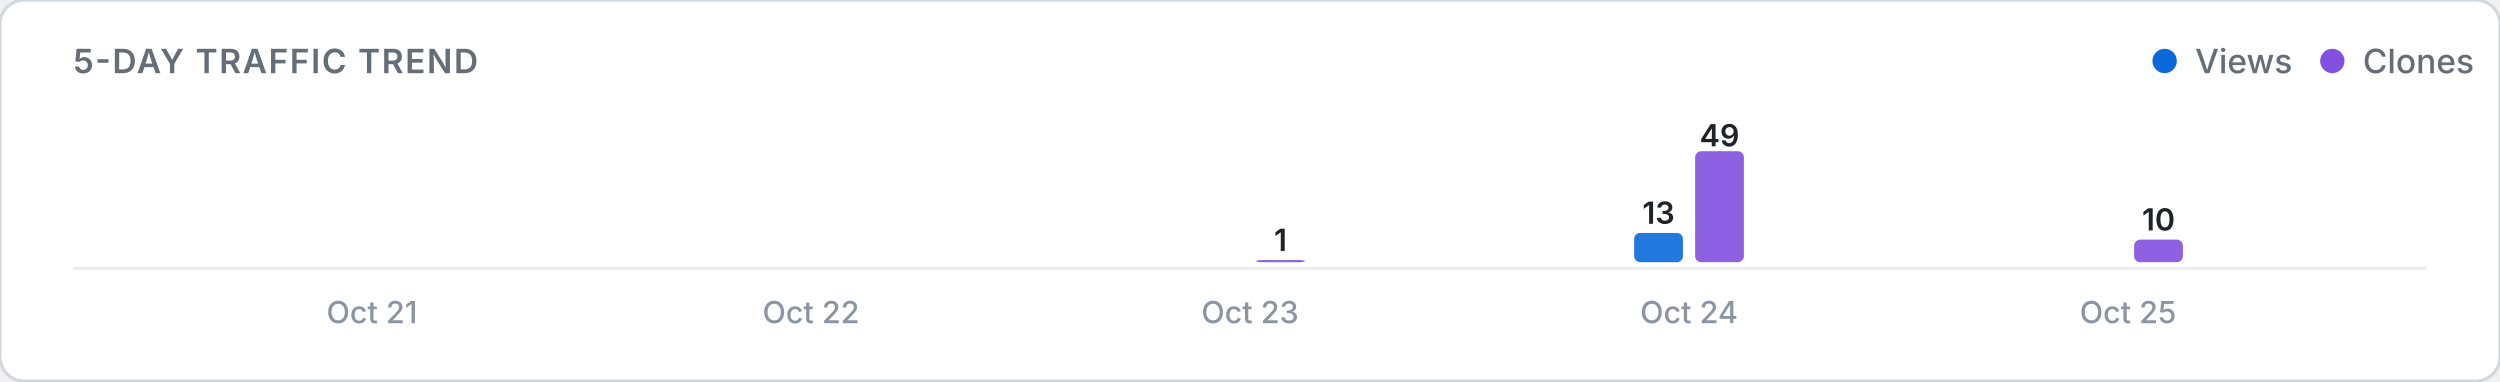
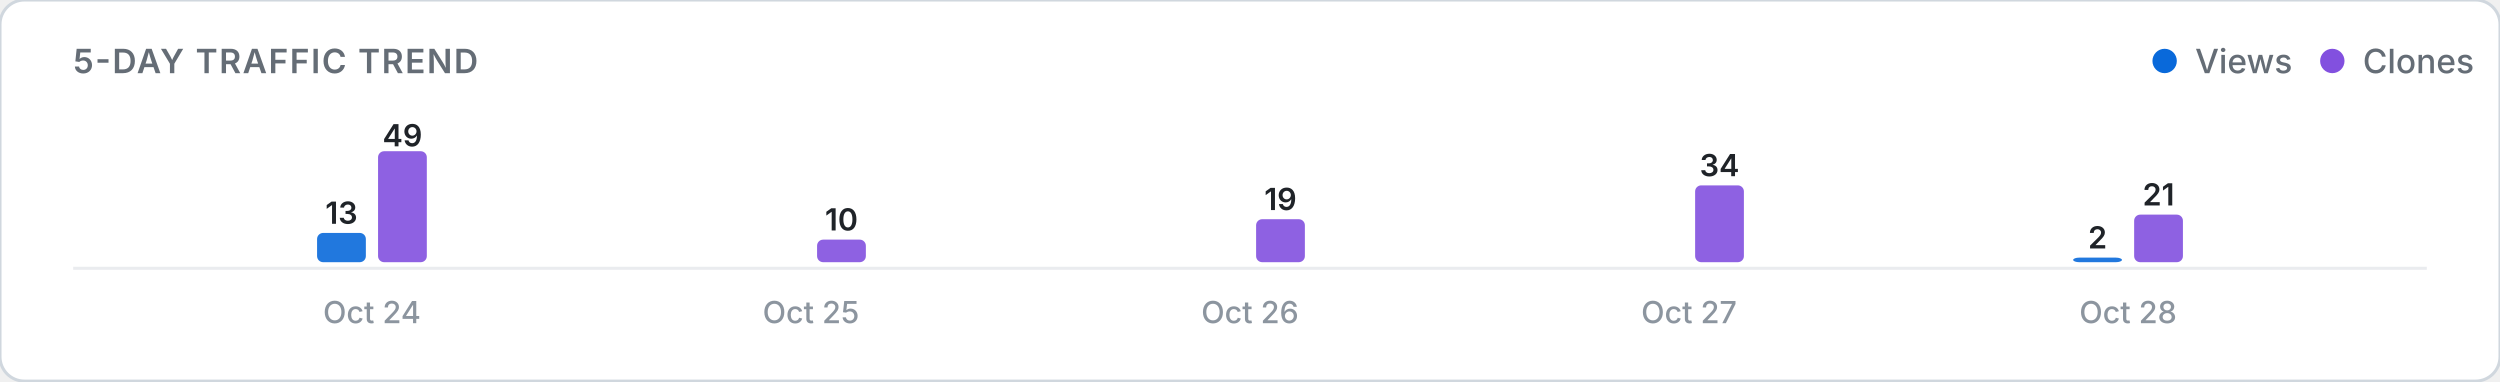
<svg xmlns="http://www.w3.org/2000/svg" viewBox="0 0 820 125" width="100%" height="auto">
  <defs>
    <style>
      .card-bg { fill: #ffffff; stroke: #d0d7de; stroke-width: 1; }
      .title-text { font: 600 11px -apple-system, BlinkMacSystemFont, "Segoe UI", Inter, Roboto, sans-serif; fill: #656d76; letter-spacing: 0.5px; }
      .legend-text { font: 500 11px -apple-system, BlinkMacSystemFont, "Segoe UI", Inter, Roboto, sans-serif; fill: #656d76; }
      .axis-label { font: 500 10px -apple-system, BlinkMacSystemFont, "Segoe UI", Inter, Roboto, sans-serif; fill: #8c959f; }
      .count-label { font: 600 10px -apple-system, BlinkMacSystemFont, "Segoe UI", Inter, Roboto, sans-serif; fill: #1f2328; }
      .empty-text { font: 400 11px -apple-system, BlinkMacSystemFont, "Segoe UI", Inter, Roboto, sans-serif; fill: #8c959f; }
      .baseline { stroke: #eaecef; stroke-width: 1; }
      @media (prefers-color-scheme: dark) {
        .card-bg { fill: #0d1117; stroke: #30363d; }
        .title-text { fill: #8b949e; }
        .legend-text { fill: #8b949e; }
        .axis-label { fill: #6e7681; }
        .count-label { fill: #f0f6fc; }
        .empty-text { fill: #6e7681; }
        .baseline { stroke: #21262d; }
      }
    </style>
  </defs>
  <rect width="820" height="125" rx="8" class="card-bg" />
  <text x="24" y="24" class="title-text">5-DAY TRAFFIC TREND</text>
  <g>
    <circle cx="710" cy="20" r="4" fill="#0969da" />
    <text x="720" y="24" class="legend-text">Views</text>
    <circle cx="765" cy="20" r="4" fill="#8250df" />
    <text x="775" y="24" class="legend-text">Clones</text>
  </g>
  <line x1="24" y1="88" x2="796" y2="88" class="baseline" />
  <g>
-     <rect x="104.0" y="86.0" width="16.0" height="0.0" rx="2" fill="#0969da" opacity="0.9" />
-     <rect x="124.0" y="86.0" width="16.0" height="0.0" rx="2" fill="#8250df" opacity="0.9" />
-     <text x="122.0" y="106" class="axis-label" text-anchor="middle">Oct 21</text>
+     <rect x="104.0" y="76.4" width="16.0" height="9.6" rx="2" fill="#0969da" opacity="0.9" />
+     <text x="112.0" y="73.4" class="count-label" text-anchor="middle">13</text>
+     <rect x="124.0" y="49.6" width="16.0" height="36.4" rx="2" fill="#8250df" opacity="0.9" />
+     <text x="132.0" y="48.0" class="count-label" text-anchor="middle">49</text>
+     <text x="122.0" y="106" class="axis-label" text-anchor="middle">Oct 24</text>
    <rect x="248.0" y="86.0" width="16.0" height="0.0" rx="2" fill="#0969da" opacity="0.9" />
-     <rect x="268.0" y="86.0" width="16.0" height="0.0" rx="2" fill="#8250df" opacity="0.9" />
-     <text x="266.0" y="106" class="axis-label" text-anchor="middle">Oct 22</text>
+     <rect x="268.0" y="78.6" width="16.0" height="7.4" rx="2" fill="#8250df" opacity="0.9" />
+     <text x="276.0" y="75.6" class="count-label" text-anchor="middle">10</text>
+     <text x="266.0" y="106" class="axis-label" text-anchor="middle">Oct 25</text>
    <rect x="392.0" y="86.0" width="16.0" height="0.0" rx="2" fill="#0969da" opacity="0.9" />
-     <rect x="412.0" y="85.3" width="16.0" height="0.7" rx="2" fill="#8250df" opacity="0.9" />
-     <text x="420.0" y="82.3" class="count-label" text-anchor="middle">1</text>
-     <text x="410.0" y="106" class="axis-label" text-anchor="middle">Oct 23</text>
-     <rect x="536.0" y="76.4" width="16.0" height="9.6" rx="2" fill="#0969da" opacity="0.9" />
-     <text x="544.0" y="73.4" class="count-label" text-anchor="middle">13</text>
-     <rect x="556.0" y="49.6" width="16.0" height="36.4" rx="2" fill="#8250df" opacity="0.9" />
-     <text x="564.0" y="48.0" class="count-label" text-anchor="middle">49</text>
-     <text x="554.0" y="106" class="axis-label" text-anchor="middle">Oct 24</text>
-     <rect x="680.0" y="86.0" width="16.0" height="0.0" rx="2" fill="#0969da" opacity="0.9" />
-     <rect x="700.0" y="78.6" width="16.0" height="7.4" rx="2" fill="#8250df" opacity="0.9" />
-     <text x="708.0" y="75.6" class="count-label" text-anchor="middle">10</text>
-     <text x="698.0" y="106" class="axis-label" text-anchor="middle">Oct 25</text>
+     <rect x="412.0" y="71.9" width="16.0" height="14.1" rx="2" fill="#8250df" opacity="0.9" />
+     <text x="420.0" y="68.9" class="count-label" text-anchor="middle">19</text>
+     <text x="410.0" y="106" class="axis-label" text-anchor="middle">Oct 26</text>
+     <rect x="536.0" y="86.0" width="16.0" height="0.0" rx="2" fill="#0969da" opacity="0.9" />
+     <rect x="556.0" y="60.8" width="16.0" height="25.2" rx="2" fill="#8250df" opacity="0.9" />
+     <text x="564.0" y="57.8" class="count-label" text-anchor="middle">34</text>
+     <text x="554.0" y="106" class="axis-label" text-anchor="middle">Oct 27</text>
+     <rect x="680.0" y="84.5" width="16.0" height="1.5" rx="2" fill="#0969da" opacity="0.9" />
+     <text x="688.0" y="81.5" class="count-label" text-anchor="middle">2</text>
+     <rect x="700.0" y="70.4" width="16.0" height="15.6" rx="2" fill="#8250df" opacity="0.9" />
+     <text x="708.0" y="67.4" class="count-label" text-anchor="middle">21</text>
+     <text x="698.0" y="106" class="axis-label" text-anchor="middle">Oct 28</text>
  </g>
</svg>
